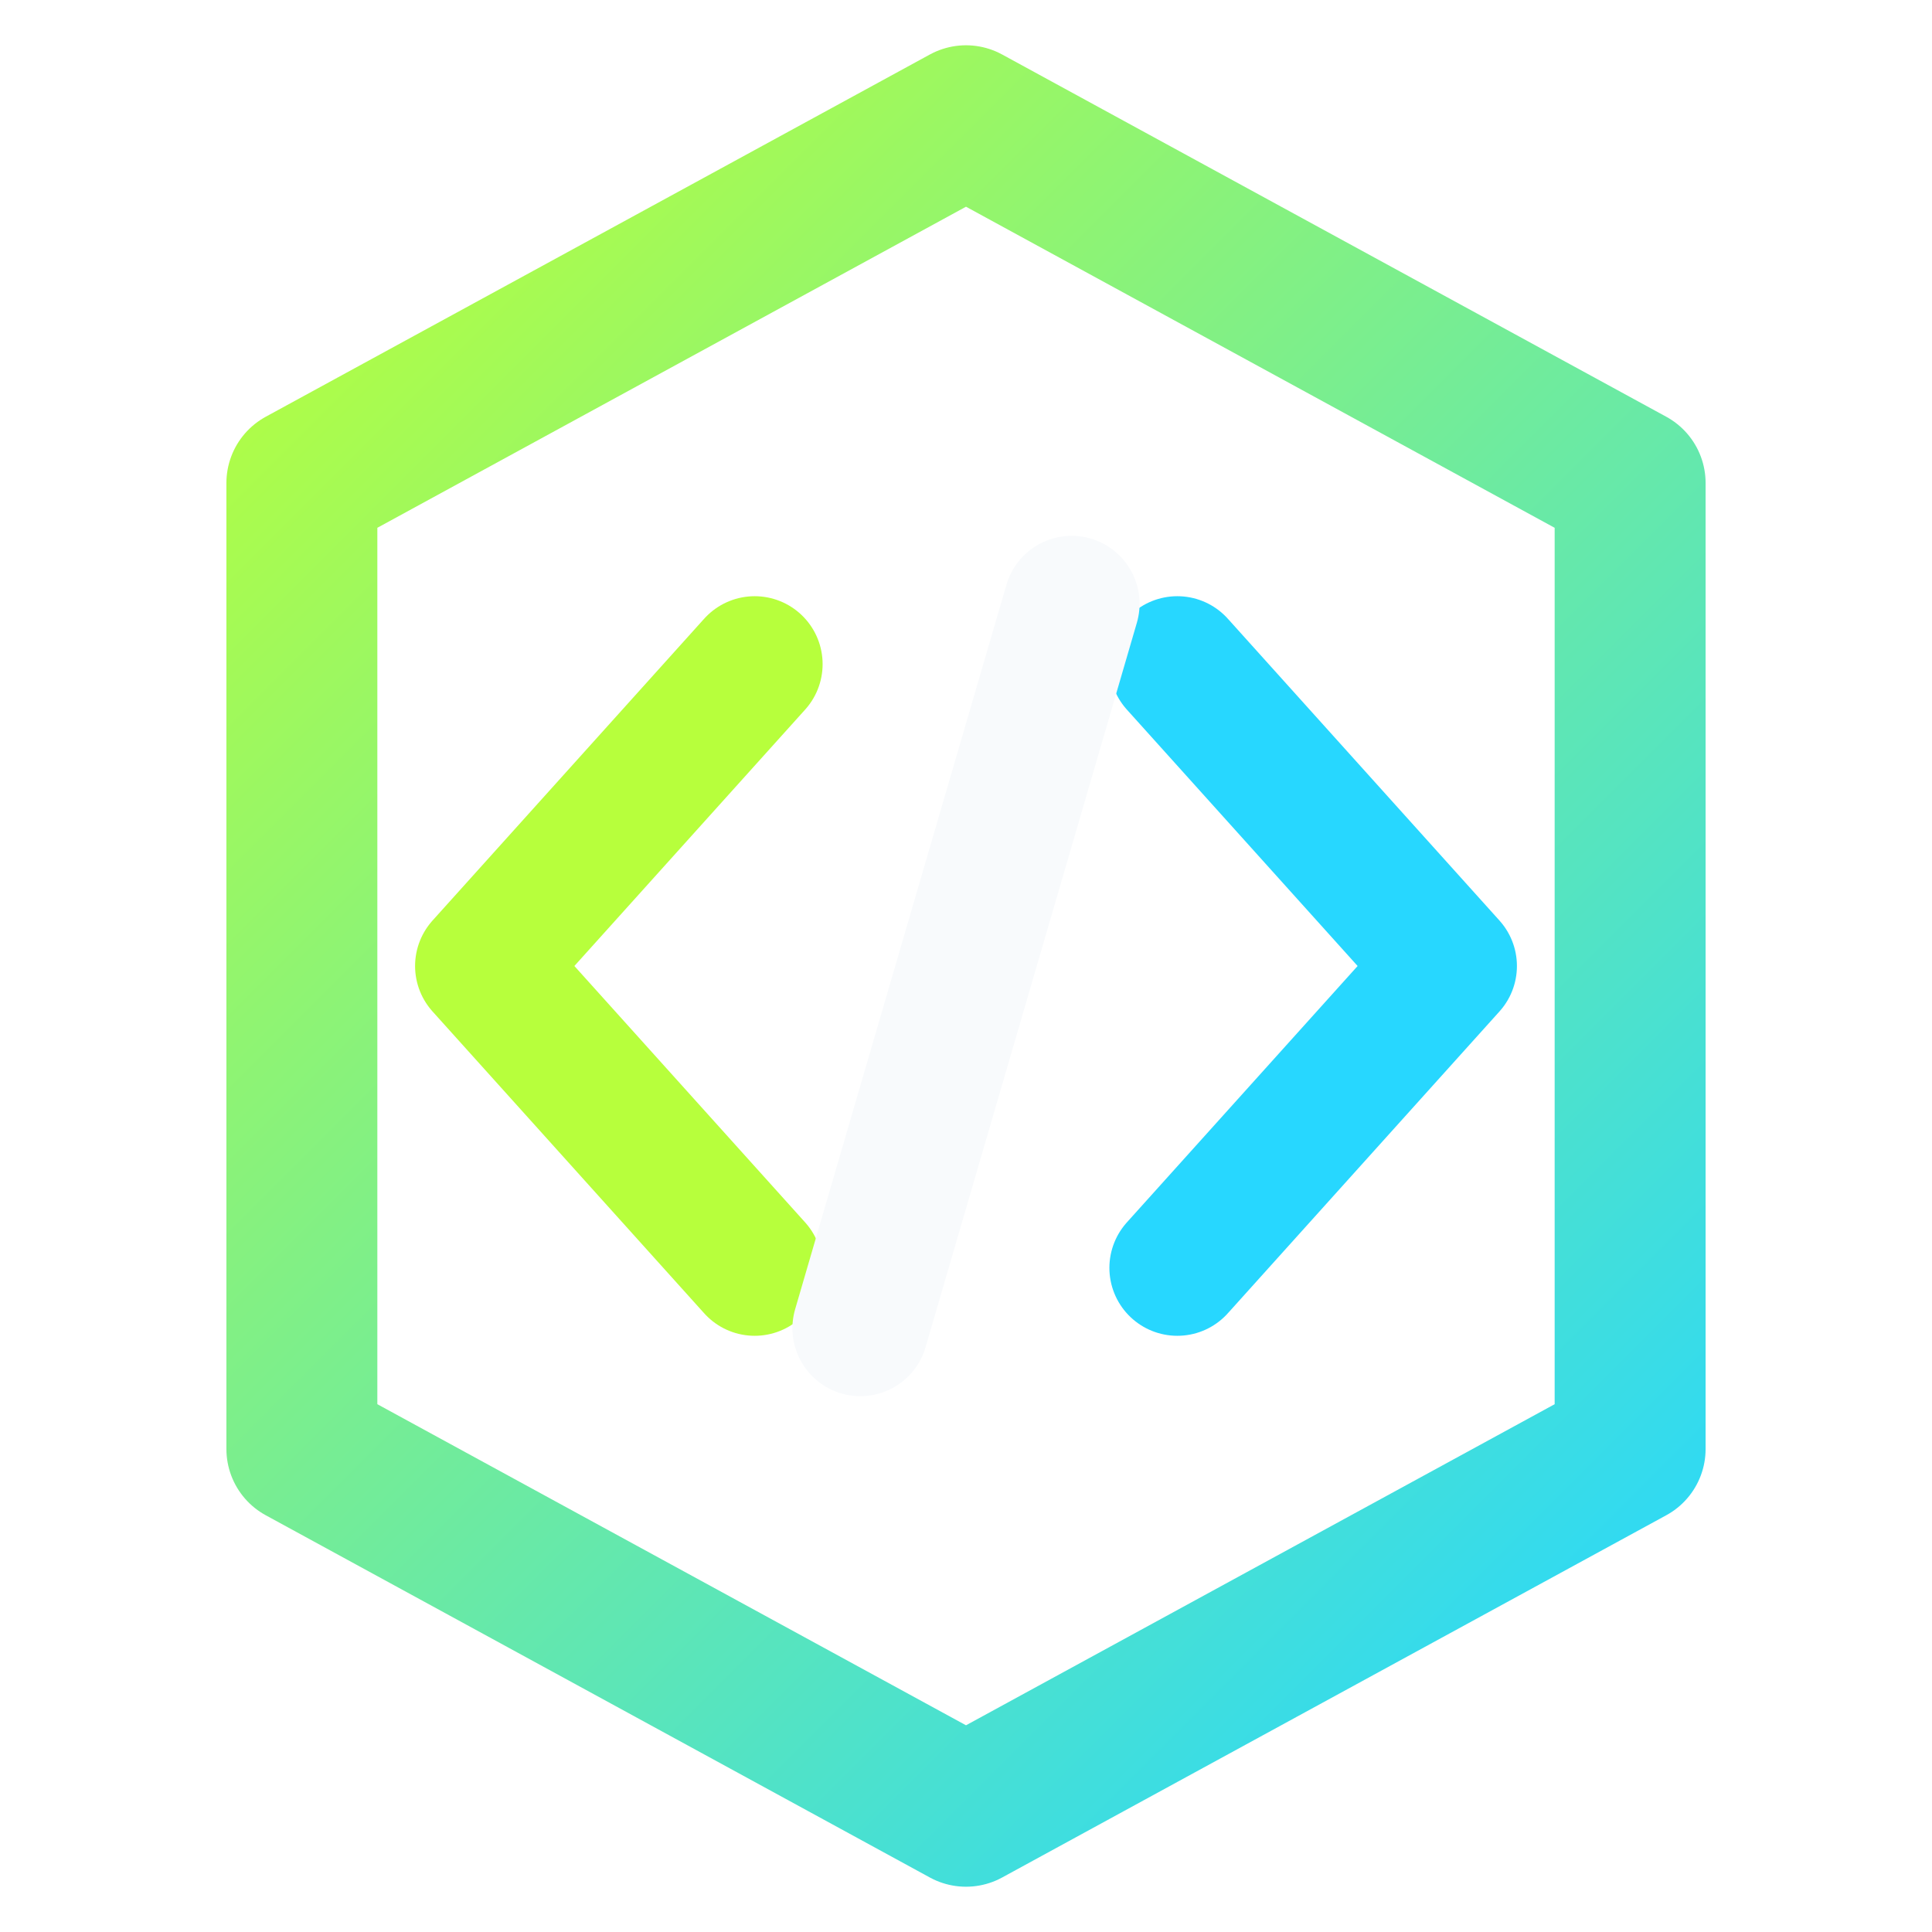
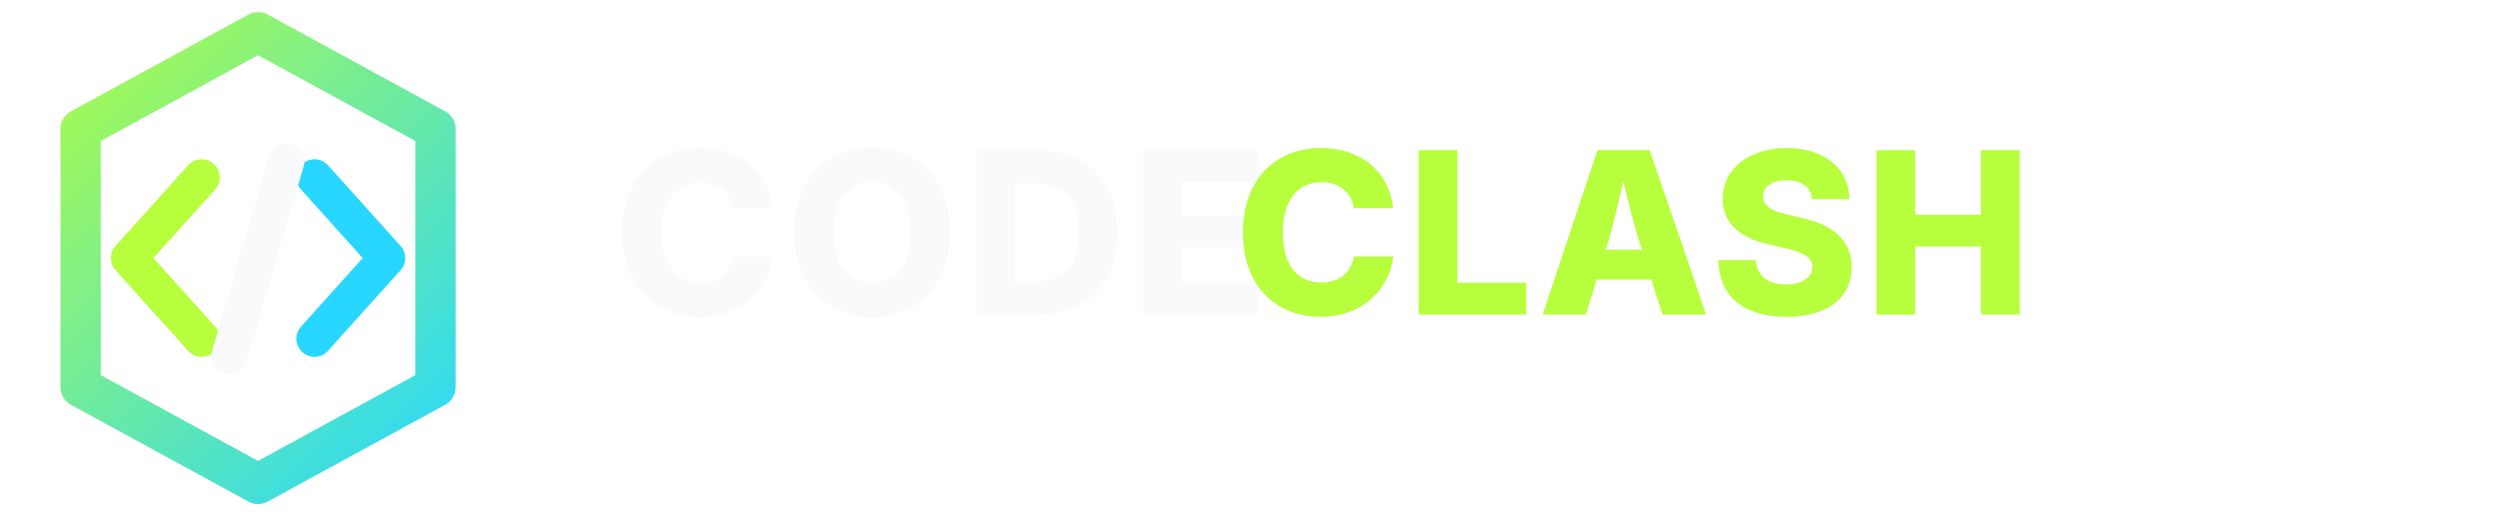
- <svg xmlns="http://www.w3.org/2000/svg" width="64" height="64" viewBox="0 0 64 64" fill="none">
+ <svg xmlns="http://www.w3.org/2000/svg" width="310" height="64" viewBox="0 0 310 64" fill="none">
  <defs>
-     <linearGradient id="g" x1="8" y1="8" x2="56" y2="56" gradientUnits="userSpaceOnUse">
+     <linearGradient id="g" x1="2" y1="2" x2="58" y2="58" gradientUnits="userSpaceOnUse">
      <stop stop-color="#B7FF3C" />
      <stop offset="1" stop-color="#27D7FF" />
    </linearGradient>
  </defs>
  <path d="M32 4L54 16V48L32 60L10 48V16L32 4Z" stroke="url(#g)" stroke-width="5" stroke-linejoin="round" />
  <path d="M25 22L16 32L25 42" stroke="#B7FF3C" stroke-width="4.5" stroke-linecap="round" stroke-linejoin="round" />
  <path d="M39 22L48 32L39 42" stroke="#27D7FF" stroke-width="4.5" stroke-linecap="round" stroke-linejoin="round" />
  <path d="M35.5 20L28.5 44" stroke="#F8FAFC" stroke-width="4.5" stroke-linecap="round" />
+   <text x="76" y="39" fill="#F8FAFC" font-size="28" font-weight="800" font-family="Inter, ui-sans-serif, system-ui, sans-serif" letter-spacing="0.5">CODE</text>
+   <text x="153" y="39" fill="#B7FF3C" font-size="28" font-weight="800" font-family="Inter, ui-sans-serif, system-ui, sans-serif" letter-spacing="0.5">CLASH</text>
</svg>
